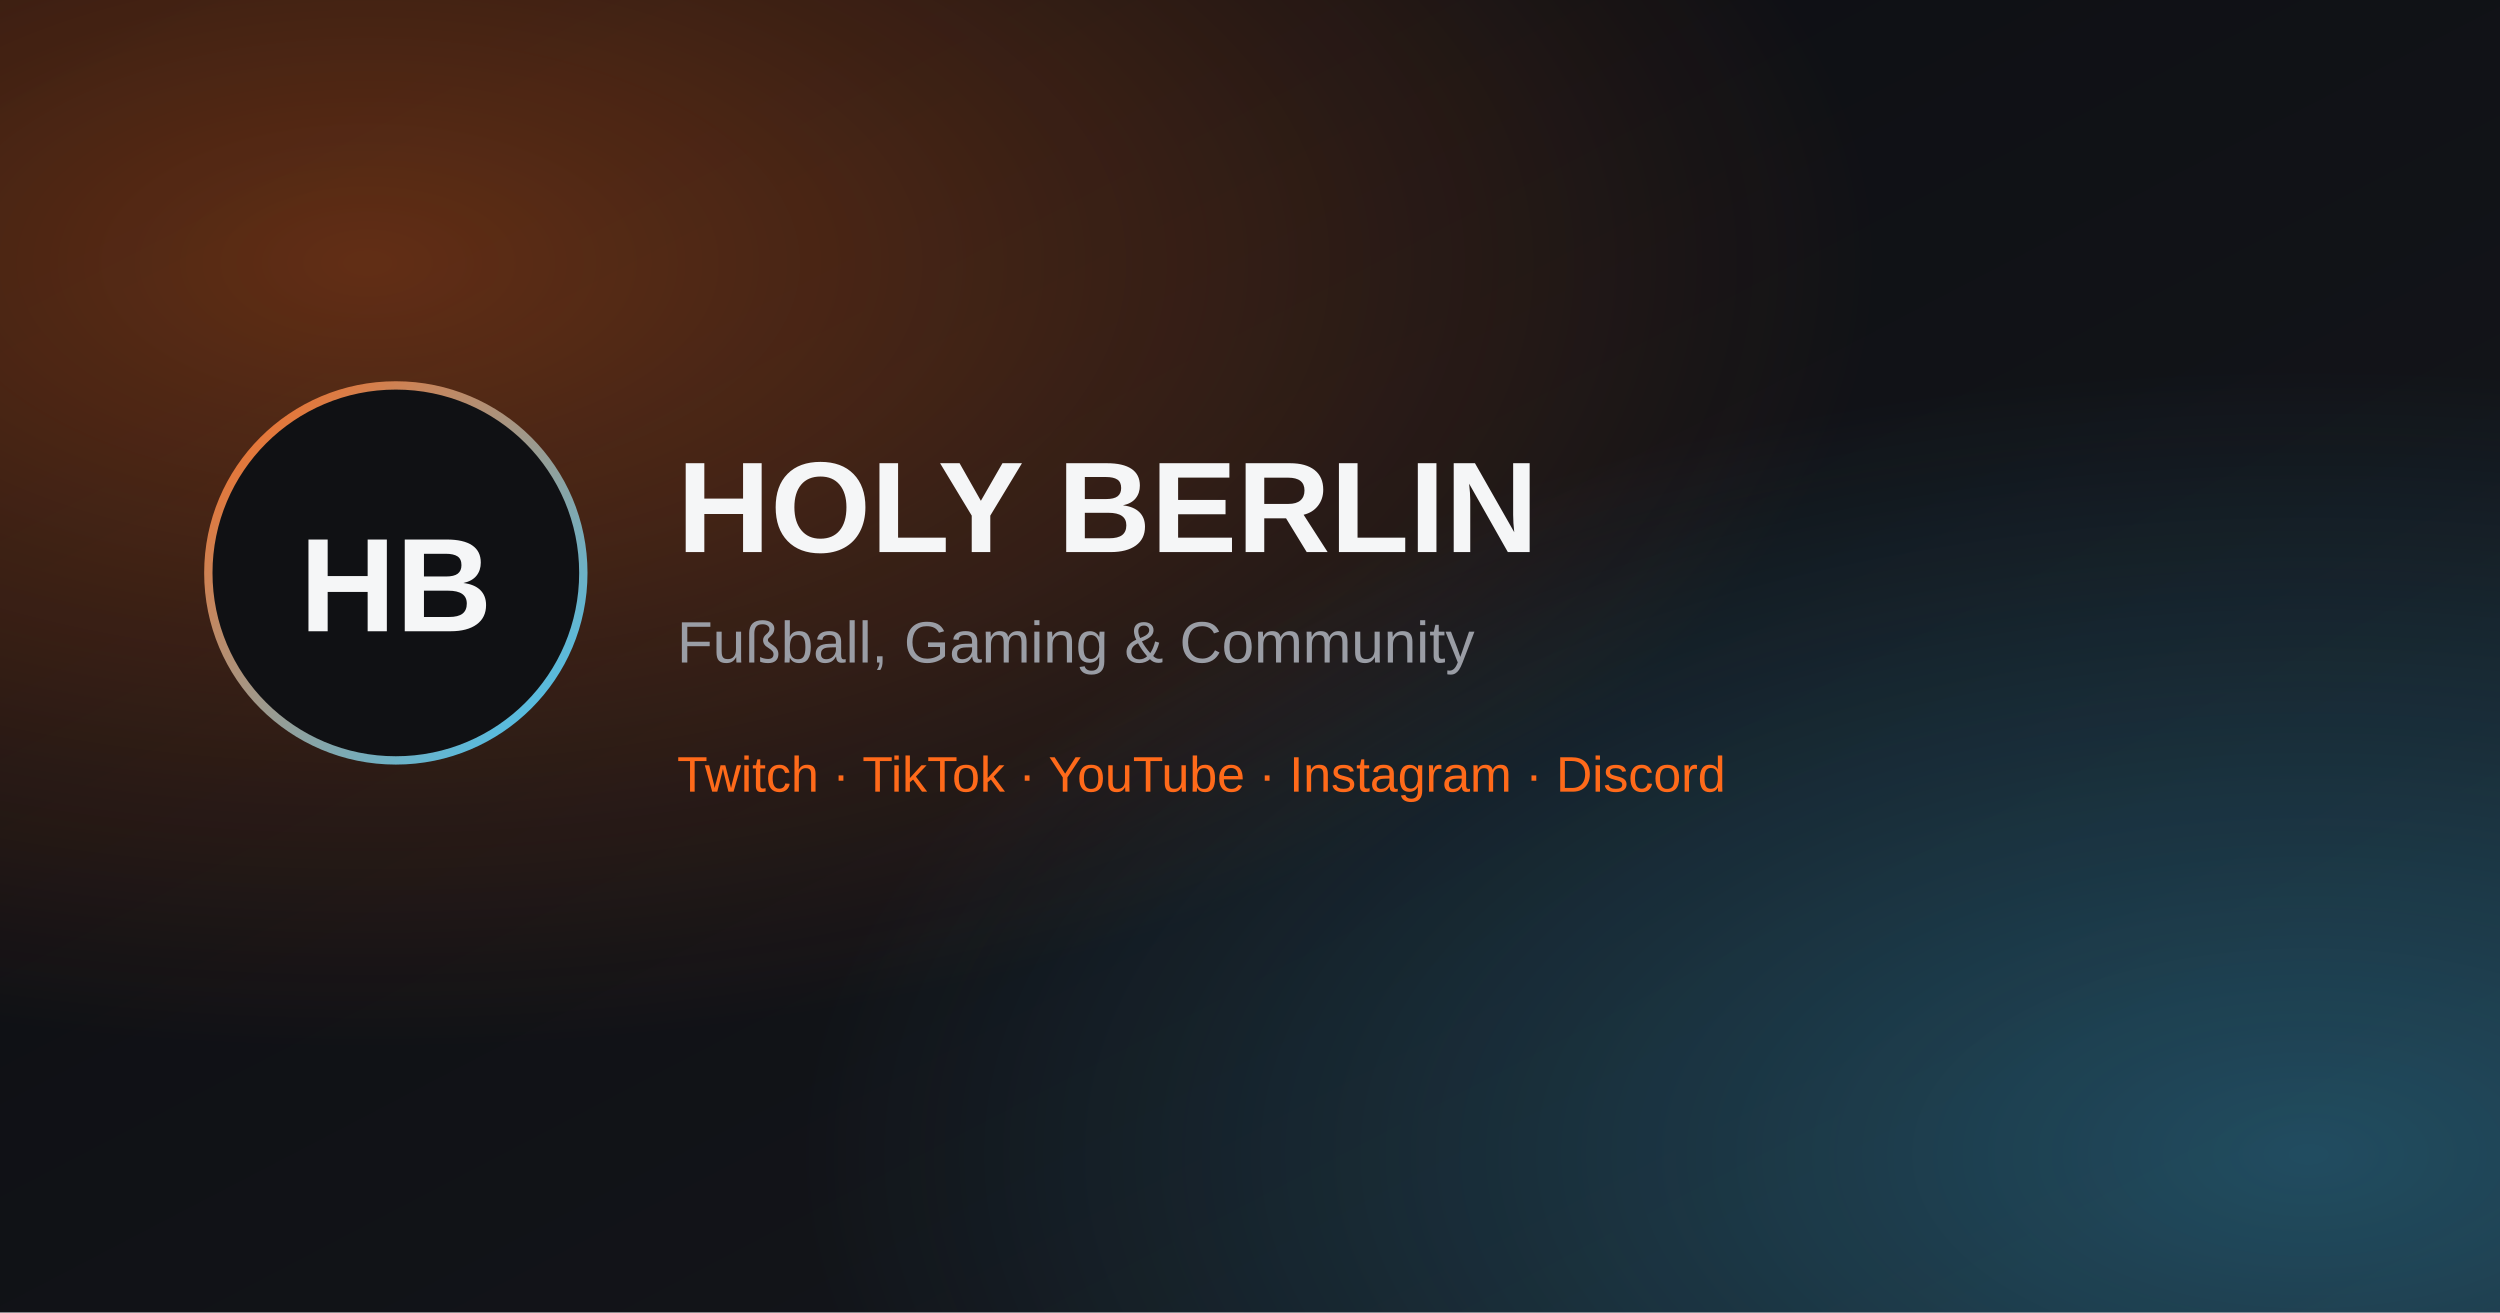
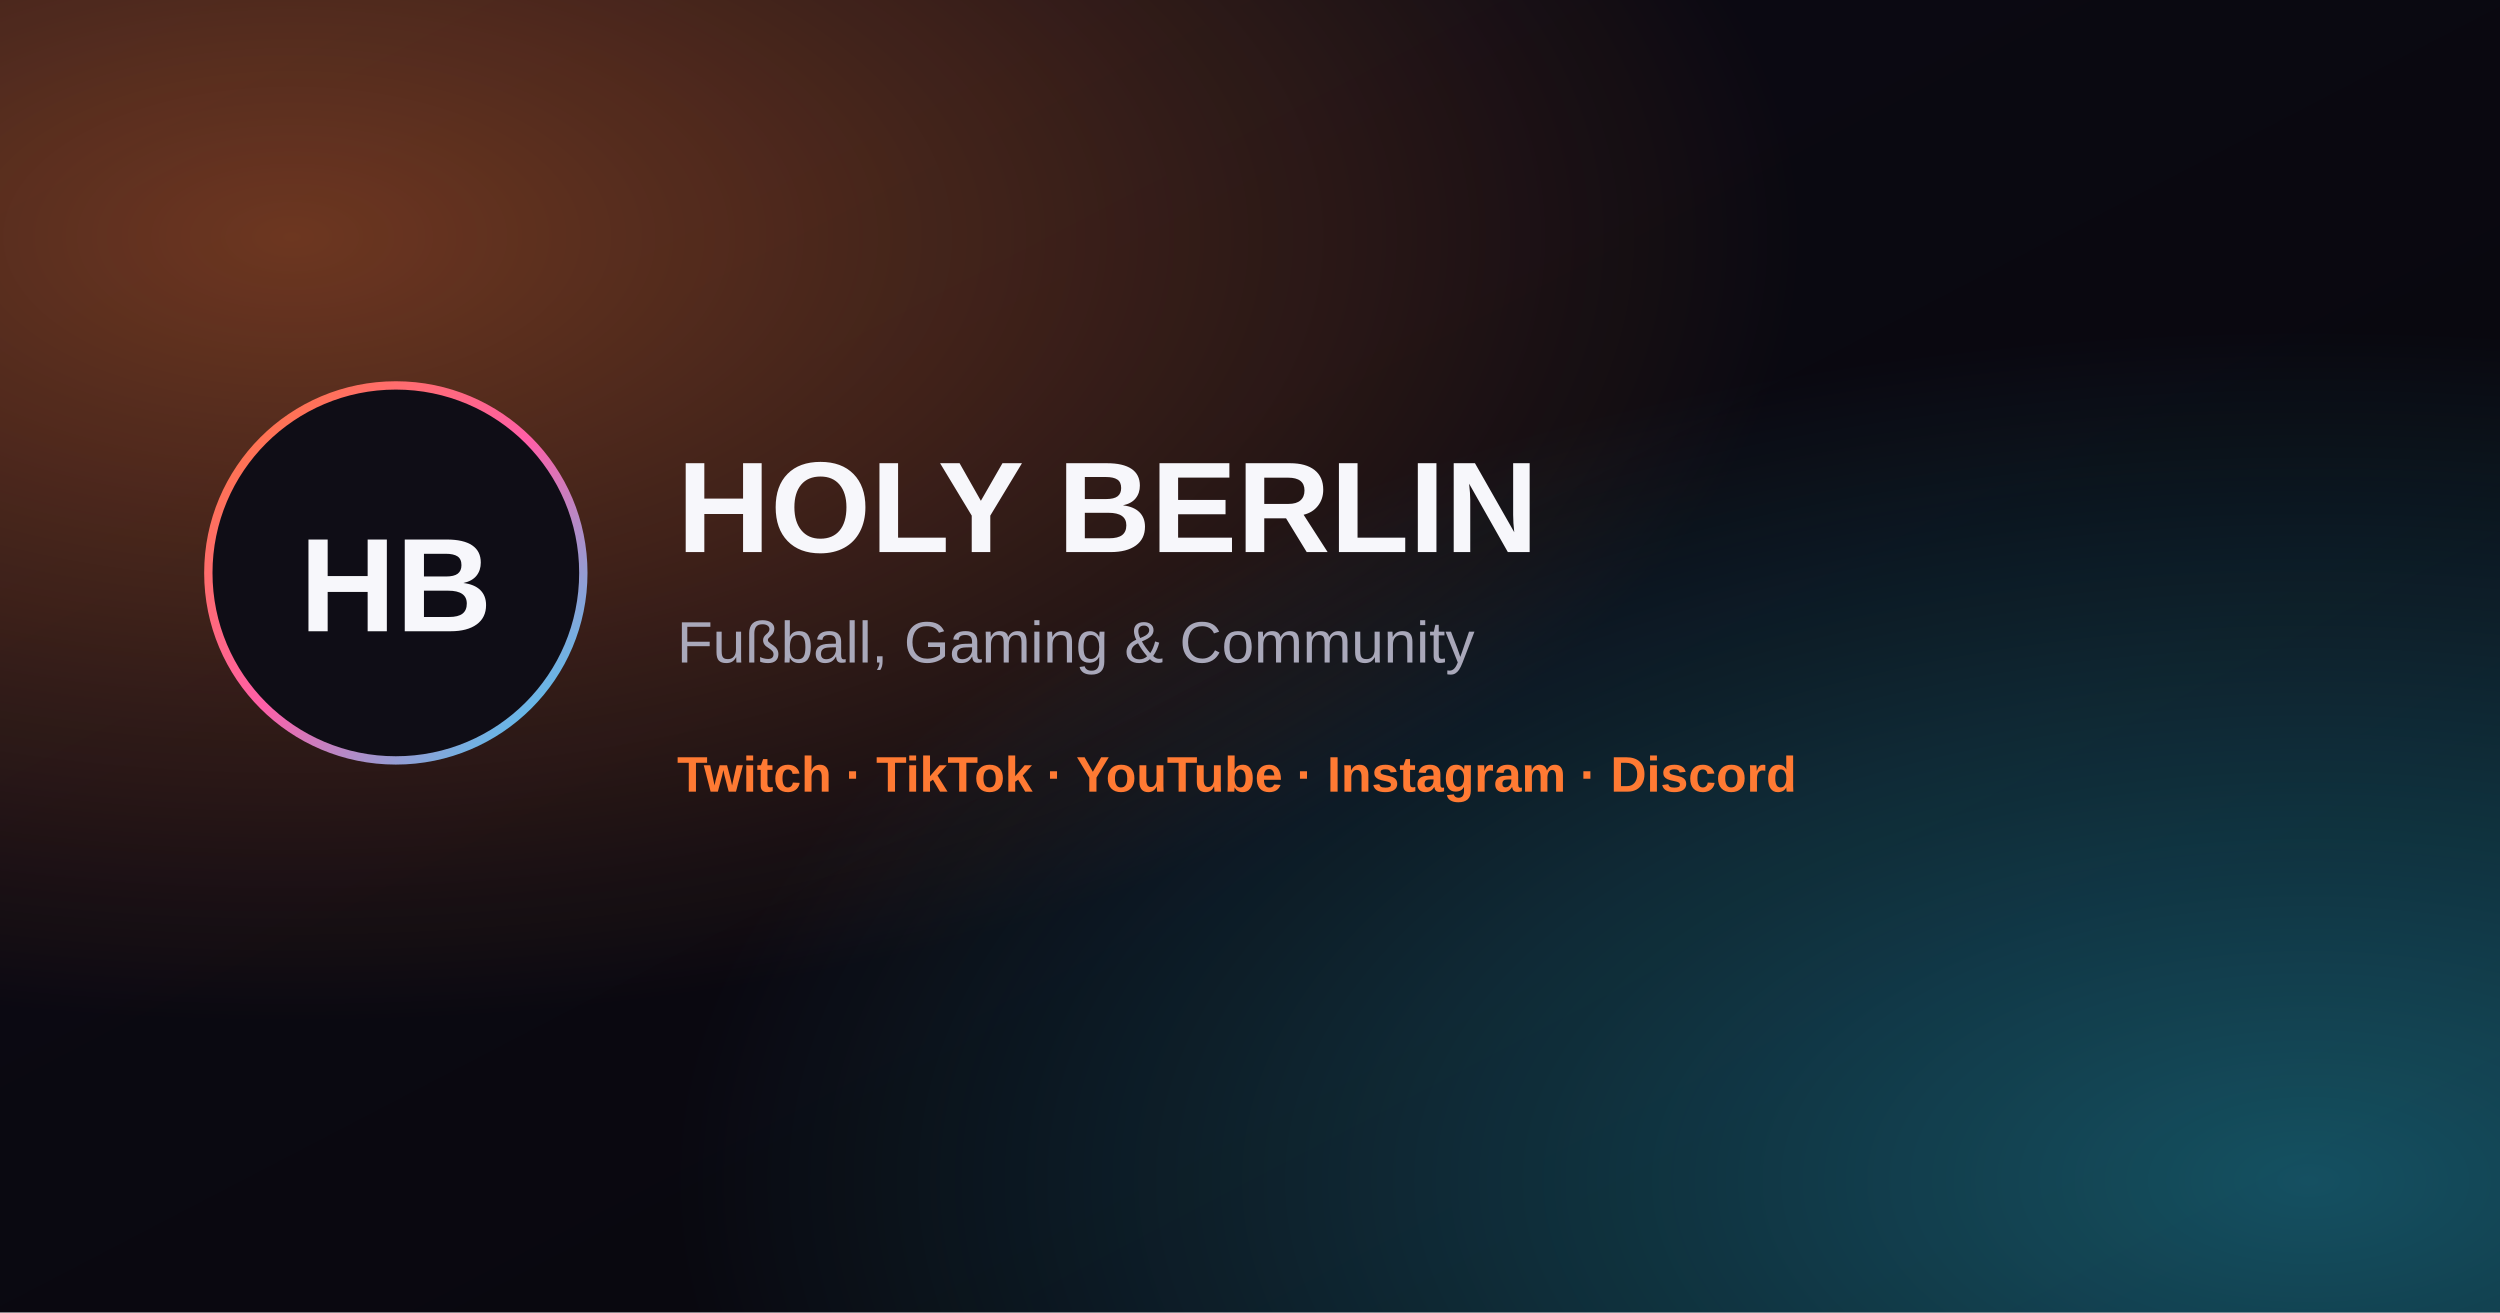
<svg xmlns="http://www.w3.org/2000/svg" viewBox="0 0 1200 630">
  <defs>
    <linearGradient id="bgGrad" x1="0%" y1="0%" x2="100%" y2="100%">
-       <stop offset="0%" stop-color="#0b0c10" />
-       <stop offset="100%" stop-color="#16181d" />
+       <stop offset="0%" stop-color="#0d0b16" />
+       <stop offset="100%" stop-color="#07060b" />
    </linearGradient>
-     <radialGradient id="glowOrange" cx="15%" cy="20%" r="60%">
-       <stop offset="0%" stop-color="#ff6a1a" stop-opacity="0.35" />
-       <stop offset="100%" stop-color="#ff6a1a" stop-opacity="0" />
+     <radialGradient id="glowOrange" cx="12%" cy="18%" r="60%">
+       <stop offset="0%" stop-color="#ff7a33" stop-opacity="0.4" />
+       <stop offset="100%" stop-color="#ff7a33" stop-opacity="0" />
    </radialGradient>
-     <radialGradient id="glowBlue" cx="92%" cy="88%" r="60%">
-       <stop offset="0%" stop-color="#3dc9ff" stop-opacity="0.3" />
-       <stop offset="100%" stop-color="#3dc9ff" stop-opacity="0" />
+     <radialGradient id="glowCyan" cx="92%" cy="90%" r="65%">
+       <stop offset="0%" stop-color="#2dd9ff" stop-opacity="0.35" />
+       <stop offset="100%" stop-color="#2dd9ff" stop-opacity="0" />
    </radialGradient>
    <linearGradient id="ring" x1="0%" y1="0%" x2="100%" y2="100%">
-       <stop offset="0%" stop-color="#ff6a1a" />
-       <stop offset="100%" stop-color="#3dc9ff" />
+       <stop offset="0%" stop-color="#ff7a33" />
+       <stop offset="50%" stop-color="#ff5fa8" />
+       <stop offset="100%" stop-color="#2dd9ff" />
    </linearGradient>
  </defs>
  <rect width="1200" height="630" fill="url(#bgGrad)" />
  <rect width="1200" height="630" fill="url(#glowOrange)" />
-   <rect width="1200" height="630" fill="url(#glowBlue)" />
-   <circle cx="190" cy="275" r="90" fill="#101114" stroke="url(#ring)" stroke-width="4" />
-   <text x="190" y="303" text-anchor="middle" font-family="Arial, Helvetica, sans-serif" font-weight="800" font-size="64" fill="#f5f6f7">HB</text>
-   <text x="325" y="265" font-family="Arial, Helvetica, sans-serif" font-weight="800" font-size="62" fill="#f5f6f7">HOLY BERLIN</text>
-   <text x="325" y="318" font-family="Arial, Helvetica, sans-serif" font-weight="500" font-size="28" fill="#9a9da5">Fußball, Gaming &amp; Community</text>
-   <text x="325" y="380" font-family="Arial, Helvetica, sans-serif" font-weight="500" font-size="24" fill="#ff6a1a">Twitch · TikTok · YouTube · Instagram · Discord</text>
+   <rect width="1200" height="630" fill="url(#glowCyan)" />
+   <circle cx="190" cy="275" r="90" fill="#0f0d16" stroke="url(#ring)" stroke-width="4" />
+   <text x="190" y="303" text-anchor="middle" font-family="Arial, Helvetica, sans-serif" font-weight="800" font-size="64" fill="#f7f7fb">HB</text>
+   <text x="325" y="265" font-family="Arial, Helvetica, sans-serif" font-weight="800" font-size="62" fill="#f7f7fb">HOLY BERLIN</text>
+   <text x="325" y="318" font-family="Arial, Helvetica, sans-serif" font-weight="500" font-size="28" fill="#a9a8ba">Fußball, Gaming &amp; Community</text>
+   <text x="325" y="380" font-family="Arial, Helvetica, sans-serif" font-weight="600" font-size="24" fill="#ff7a33">Twitch · TikTok · YouTube · Instagram · Discord</text>
</svg>
